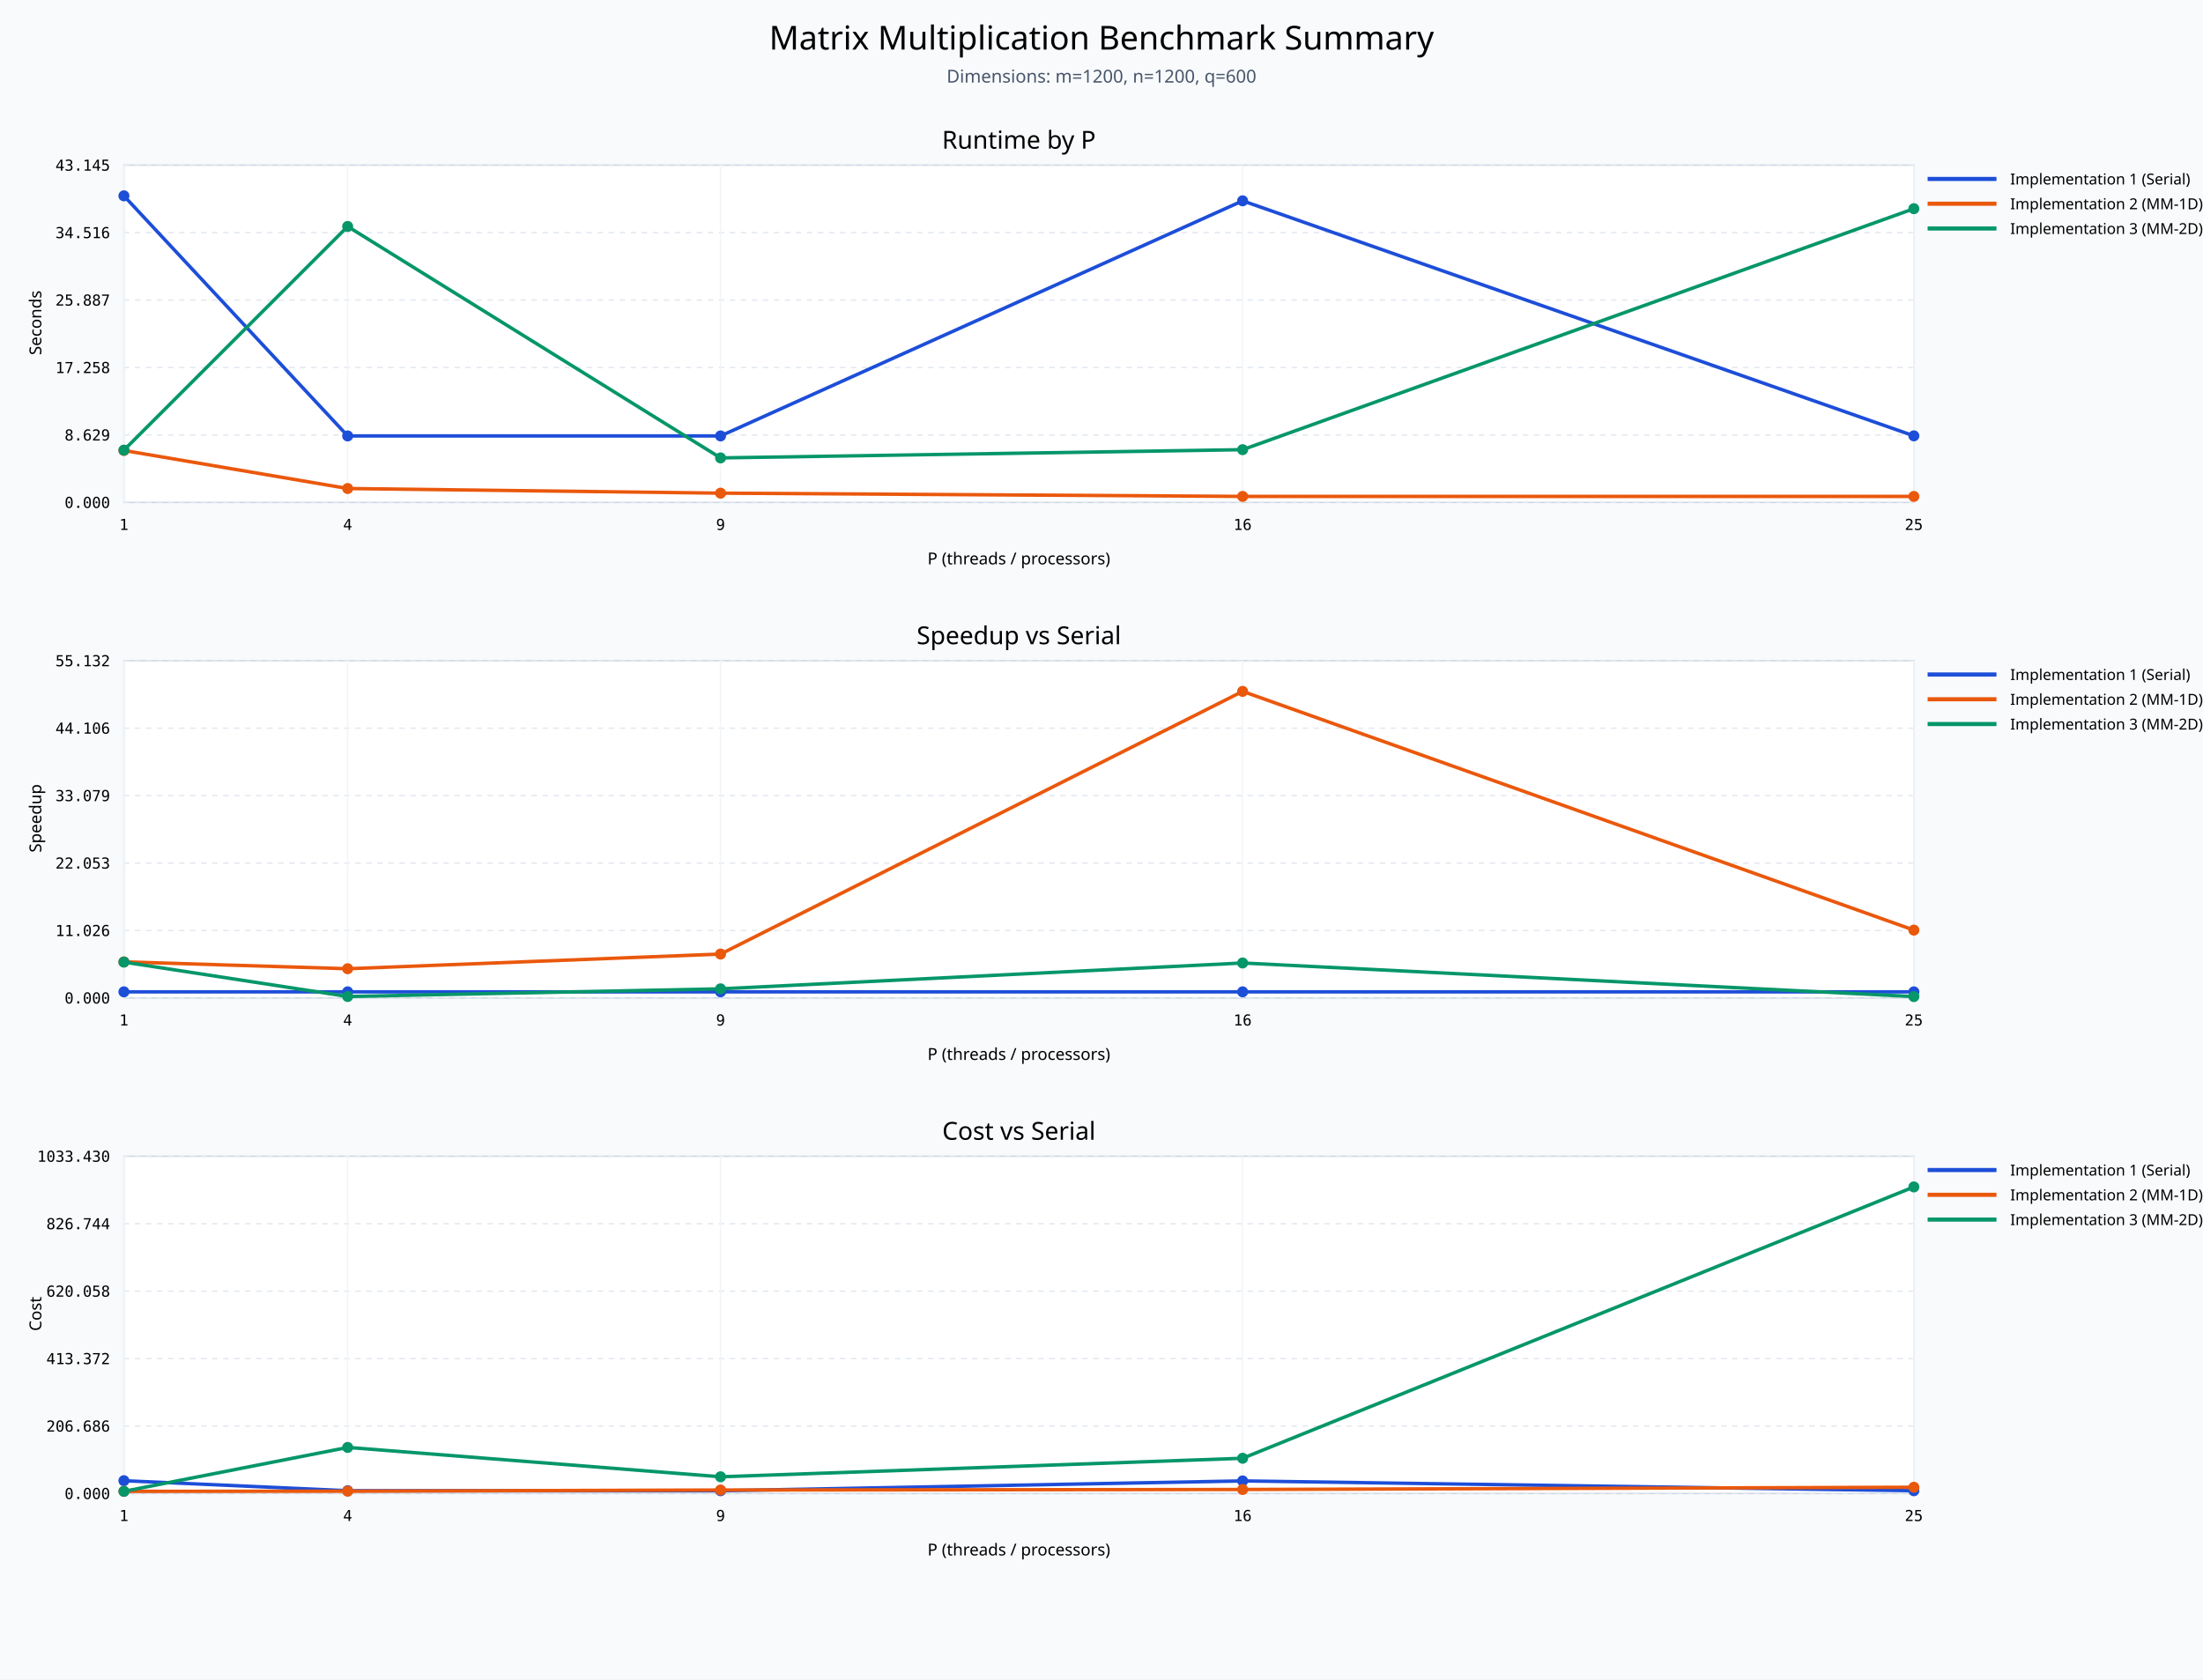
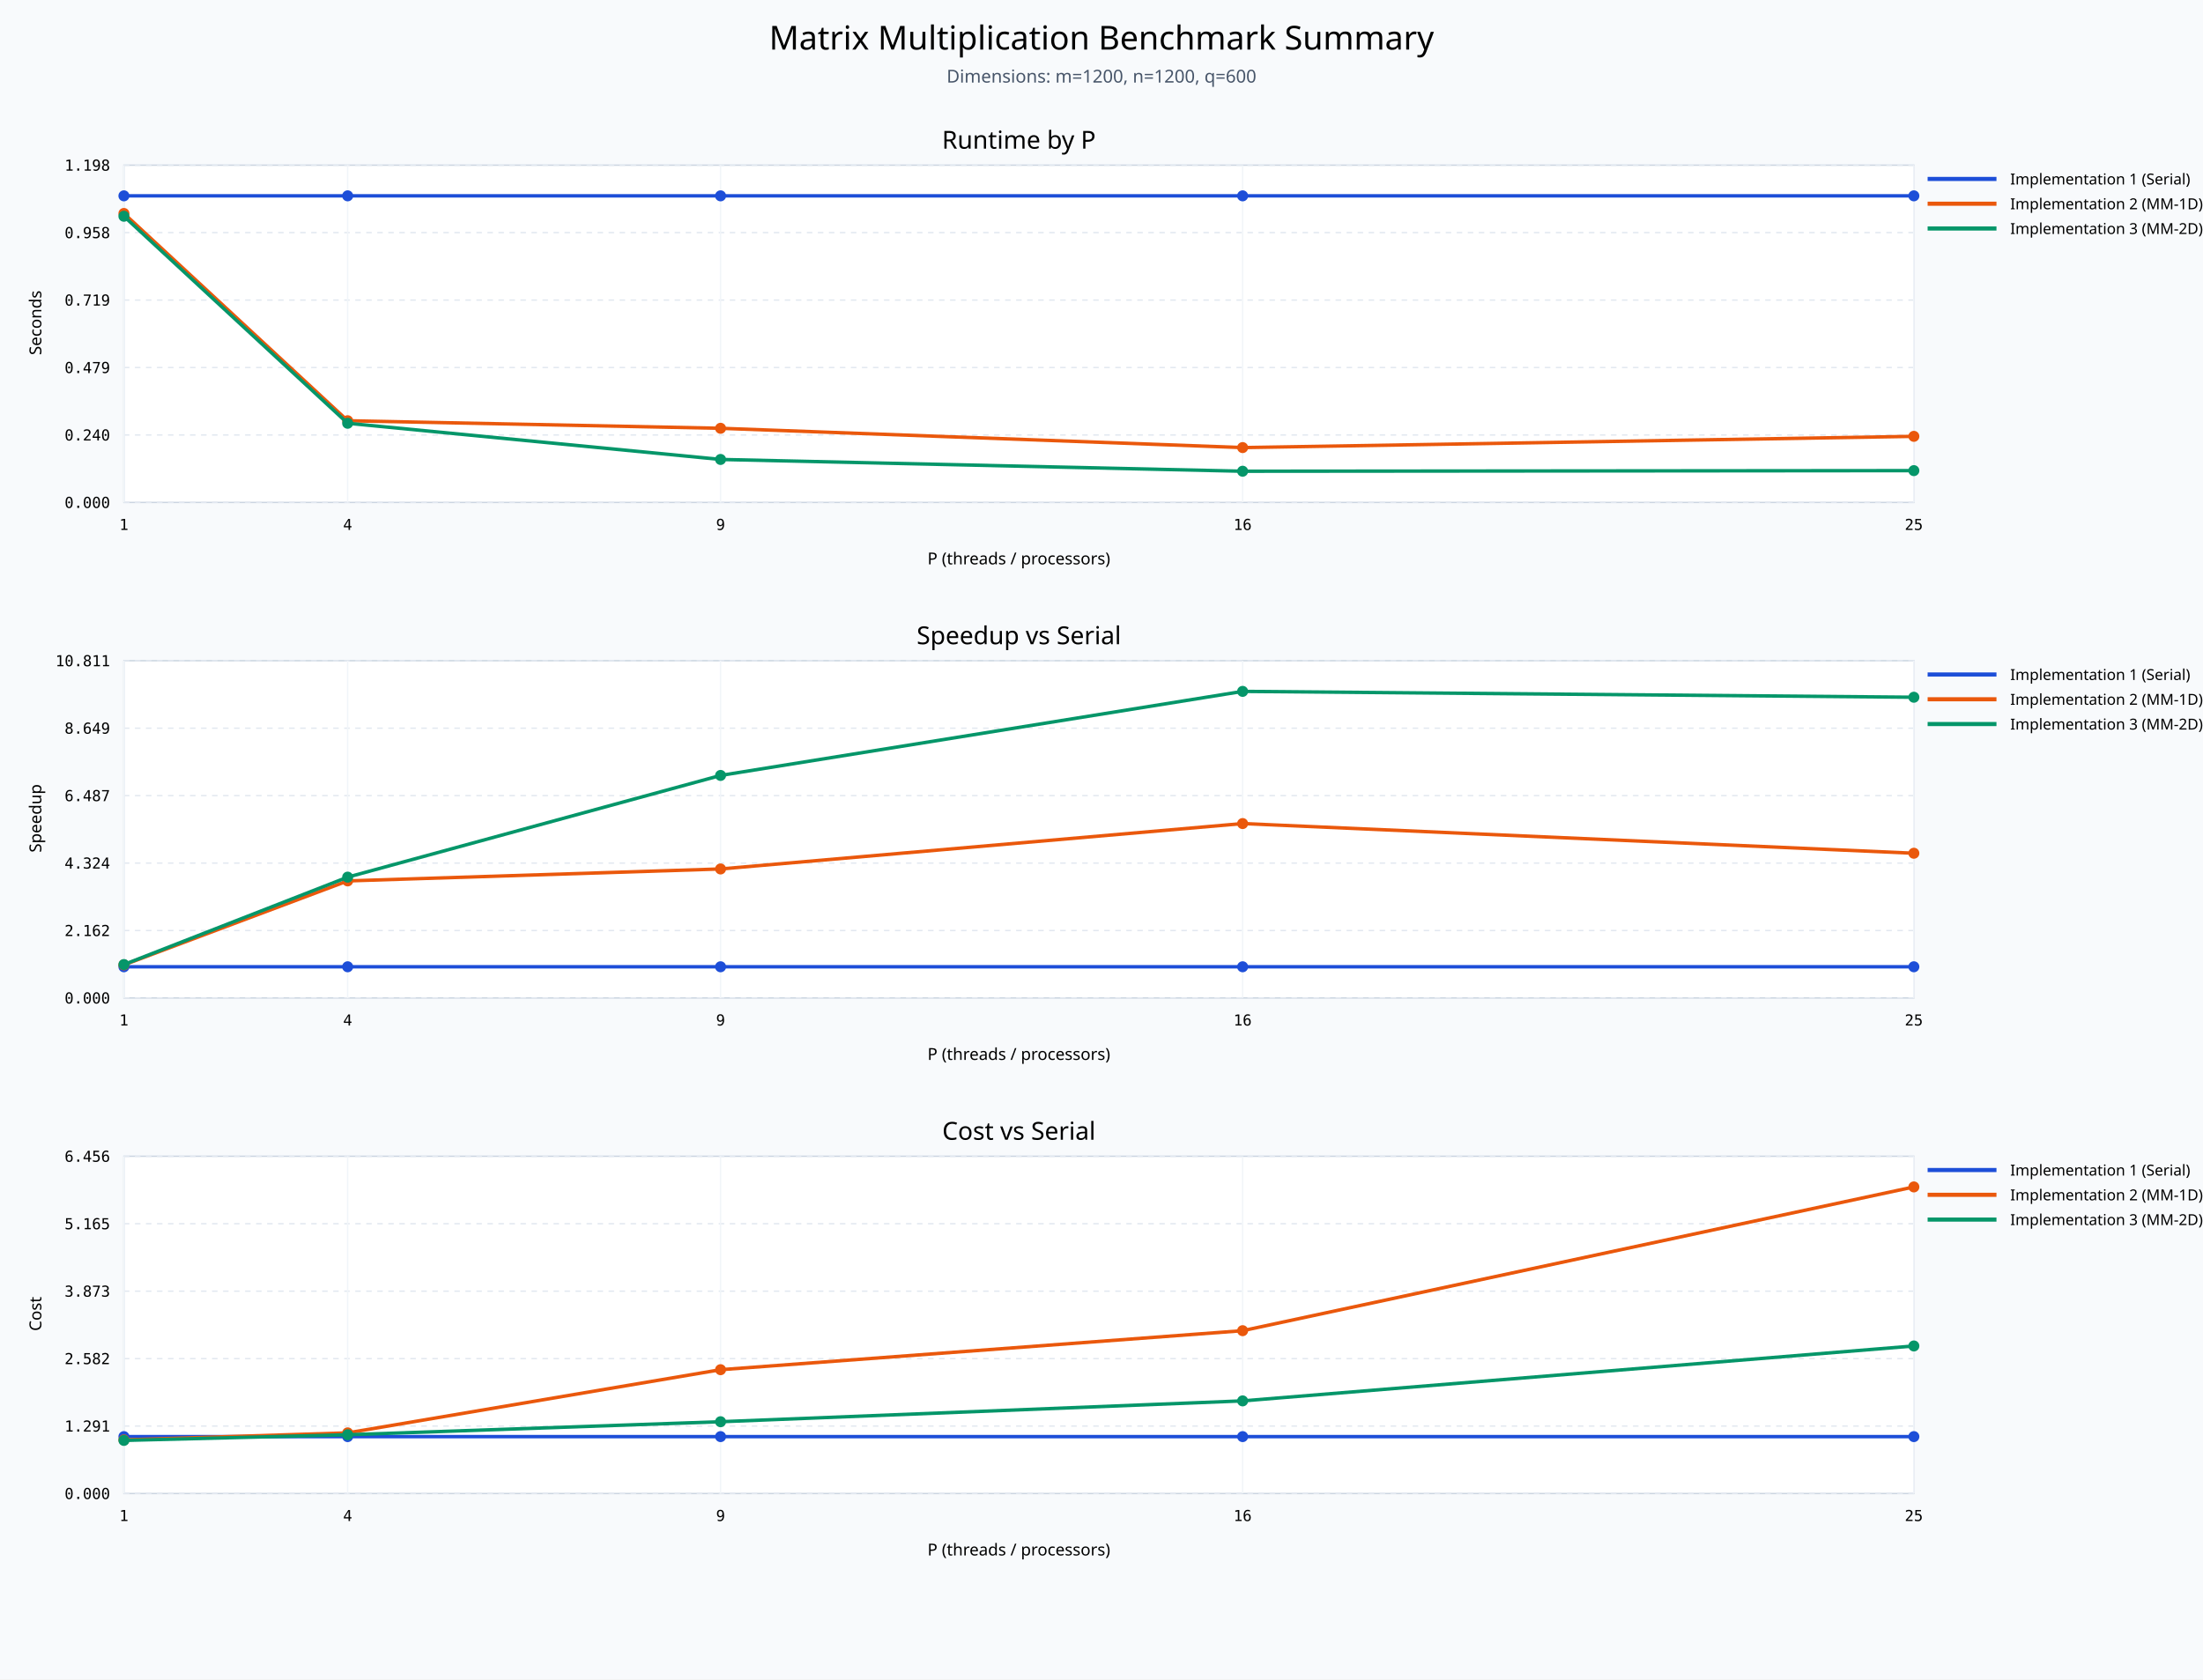
<svg xmlns="http://www.w3.org/2000/svg" width="1600" height="1220" viewBox="0 0 1600 1220">
  <rect width="100%" height="100%" fill="#f8fafc" />
  <text x="800" y="36" text-anchor="middle" font-size="24" font-family="sans-serif">Matrix Multiplication Benchmark Summary</text>
  <text x="800" y="60" text-anchor="middle" font-size="13" font-family="sans-serif" fill="#475569">Dimensions: m=1200, n=1200, q=600</text>
  <g>
    <text x="740" y="108" text-anchor="middle" font-size="18" font-family="sans-serif">Runtime by P</text>
    <rect x="90" y="120" width="1300" height="245" fill="#ffffff" stroke="#cbd5e1" />
    <line x1="90" y1="365" x2="1390" y2="365" stroke="#e2e8f0" stroke-dasharray="4,4" />
    <text x="80" y="369" text-anchor="end" font-size="11" font-family="monospace">0.000</text>
    <line x1="90.000" y1="316.000" x2="1390.000" y2="316.000" stroke="#e2e8f0" stroke-dasharray="4,4" />
-     <text x="80.000" y="320.000" text-anchor="end" font-size="11" font-family="monospace">8.629</text>
+     <text x="80.000" y="320.000" text-anchor="end" font-size="11" font-family="monospace">0.240</text>
    <line x1="90.000" y1="267.000" x2="1390.000" y2="267.000" stroke="#e2e8f0" stroke-dasharray="4,4" />
-     <text x="80.000" y="271.000" text-anchor="end" font-size="11" font-family="monospace">17.258</text>
+     <text x="80.000" y="271.000" text-anchor="end" font-size="11" font-family="monospace">0.479</text>
    <line x1="90.000" y1="218.000" x2="1390.000" y2="218.000" stroke="#e2e8f0" stroke-dasharray="4,4" />
-     <text x="80.000" y="222.000" text-anchor="end" font-size="11" font-family="monospace">25.887</text>
+     <text x="80.000" y="222.000" text-anchor="end" font-size="11" font-family="monospace">0.719</text>
    <line x1="90.000" y1="169.000" x2="1390.000" y2="169.000" stroke="#e2e8f0" stroke-dasharray="4,4" />
-     <text x="80.000" y="173.000" text-anchor="end" font-size="11" font-family="monospace">34.516</text>
+     <text x="80.000" y="173.000" text-anchor="end" font-size="11" font-family="monospace">0.958</text>
    <line x1="90.000" y1="120.000" x2="1390.000" y2="120.000" stroke="#e2e8f0" stroke-dasharray="4,4" />
-     <text x="80.000" y="124.000" text-anchor="end" font-size="11" font-family="monospace">43.145</text>
+     <text x="80.000" y="124.000" text-anchor="end" font-size="11" font-family="monospace">1.198</text>
    <line x1="90.000" y1="120.000" x2="90.000" y2="365.000" stroke="#f1f5f9" />
    <text x="90.000" y="385.000" text-anchor="middle" font-size="11" font-family="monospace">1</text>
    <line x1="252.500" y1="120.000" x2="252.500" y2="365.000" stroke="#f1f5f9" />
    <text x="252.500" y="385.000" text-anchor="middle" font-size="11" font-family="monospace">4</text>
    <line x1="523.333" y1="120.000" x2="523.333" y2="365.000" stroke="#f1f5f9" />
    <text x="523.333" y="385.000" text-anchor="middle" font-size="11" font-family="monospace">9</text>
    <line x1="902.500" y1="120.000" x2="902.500" y2="365.000" stroke="#f1f5f9" />
    <text x="902.500" y="385.000" text-anchor="middle" font-size="11" font-family="monospace">16</text>
    <line x1="1390.000" y1="120.000" x2="1390.000" y2="365.000" stroke="#f1f5f9" />
    <text x="1390.000" y="385.000" text-anchor="middle" font-size="11" font-family="monospace">25</text>
    <text x="740.000" y="410.000" text-anchor="middle" font-size="12" font-family="sans-serif">P (threads / processors)</text>
    <text x="38.000" y="242.500" transform="rotate(-90 30.000 242.500)" text-anchor="middle" font-size="12" font-family="sans-serif">Seconds</text>
-     <polyline fill="none" stroke="#1d4ed8" stroke-width="2.5" points="90,142.273 252.5,316.7 523.333,316.697 902.5,145.89 1390,316.636" />
+     <polyline fill="none" stroke="#1d4ed8" stroke-width="2.5" points="90,142.273 252.5,142.273 523.333,142.273 902.5,142.273 1390,142.273" />
    <circle cx="90.000" cy="142.273" r="4" fill="#1d4ed8" />
-     <circle cx="252.500" cy="316.700" r="4" fill="#1d4ed8" />
-     <circle cx="523.333" cy="316.697" r="4" fill="#1d4ed8" />
-     <circle cx="902.500" cy="145.890" r="4" fill="#1d4ed8" />
-     <circle cx="1390.000" cy="316.636" r="4" fill="#1d4ed8" />
+     <circle cx="252.500" cy="142.273" r="4" fill="#1d4ed8" />
+     <circle cx="523.333" cy="142.273" r="4" fill="#1d4ed8" />
+     <circle cx="902.500" cy="142.273" r="4" fill="#1d4ed8" />
+     <circle cx="1390.000" cy="142.273" r="4" fill="#1d4ed8" />
    <line x1="1400.000" y1="130.000" x2="1450.000" y2="130.000" stroke="#1d4ed8" stroke-width="3" />
    <text x="1460.000" y="134.000" font-size="11" font-family="sans-serif">Implementation 1 (Serial)</text>
-     <polyline fill="none" stroke="#ea580c" stroke-width="2.5" points="90,327.265 252.5,354.895 523.333,358.271 902.5,360.628 1390,360.641" />
-     <circle cx="90.000" cy="327.265" r="4" fill="#ea580c" />
-     <circle cx="252.500" cy="354.895" r="4" fill="#ea580c" />
-     <circle cx="523.333" cy="358.271" r="4" fill="#ea580c" />
-     <circle cx="902.500" cy="360.628" r="4" fill="#ea580c" />
-     <circle cx="1390.000" cy="360.641" r="4" fill="#ea580c" />
+     <polyline fill="none" stroke="#ea580c" stroke-width="2.5" points="90,155.076 252.5,305.652 523.333,311.146 902.5,325.162 1390,316.994" />
+     <circle cx="90.000" cy="155.076" r="4" fill="#ea580c" />
+     <circle cx="252.500" cy="305.652" r="4" fill="#ea580c" />
+     <circle cx="523.333" cy="311.146" r="4" fill="#ea580c" />
+     <circle cx="902.500" cy="325.162" r="4" fill="#ea580c" />
+     <circle cx="1390.000" cy="316.994" r="4" fill="#ea580c" />
    <line x1="1400.000" y1="148.000" x2="1450.000" y2="148.000" stroke="#ea580c" stroke-width="3" />
    <text x="1460.000" y="152.000" font-size="11" font-family="sans-serif">Implementation 2 (MM-1D)</text>
-     <polyline fill="none" stroke="#059669" stroke-width="2.5" points="90,327.014 252.5,164.525 523.333,332.656 902.5,326.674 1390,151.606" />
-     <circle cx="90.000" cy="327.014" r="4" fill="#059669" />
-     <circle cx="252.500" cy="164.525" r="4" fill="#059669" />
-     <circle cx="523.333" cy="332.656" r="4" fill="#059669" />
-     <circle cx="902.500" cy="326.674" r="4" fill="#059669" />
-     <circle cx="1390.000" cy="151.606" r="4" fill="#059669" />
+     <polyline fill="none" stroke="#059669" stroke-width="2.5" points="90,157.1 252.5,307.498 523.333,333.779 902.5,342.338 1390,341.897" />
+     <circle cx="90.000" cy="157.100" r="4" fill="#059669" />
+     <circle cx="252.500" cy="307.498" r="4" fill="#059669" />
+     <circle cx="523.333" cy="333.779" r="4" fill="#059669" />
+     <circle cx="902.500" cy="342.338" r="4" fill="#059669" />
+     <circle cx="1390.000" cy="341.897" r="4" fill="#059669" />
    <line x1="1400.000" y1="166.000" x2="1450.000" y2="166.000" stroke="#059669" stroke-width="3" />
    <text x="1460.000" y="170.000" font-size="11" font-family="sans-serif">Implementation 3 (MM-2D)</text>
  </g>
  <g>
    <text x="740.000" y="468.000" text-anchor="middle" font-size="18" font-family="sans-serif">Speedup vs Serial</text>
    <rect x="90.000" y="480.000" width="1300.000" height="245.000" fill="#ffffff" stroke="#cbd5e1" />
    <line x1="90.000" y1="725.000" x2="1390.000" y2="725.000" stroke="#e2e8f0" stroke-dasharray="4,4" />
    <text x="80.000" y="729.000" text-anchor="end" font-size="11" font-family="monospace">0.000</text>
    <line x1="90.000" y1="676.000" x2="1390.000" y2="676.000" stroke="#e2e8f0" stroke-dasharray="4,4" />
-     <text x="80.000" y="680.000" text-anchor="end" font-size="11" font-family="monospace">11.026</text>
+     <text x="80.000" y="680.000" text-anchor="end" font-size="11" font-family="monospace">2.162</text>
    <line x1="90.000" y1="627.000" x2="1390.000" y2="627.000" stroke="#e2e8f0" stroke-dasharray="4,4" />
-     <text x="80.000" y="631.000" text-anchor="end" font-size="11" font-family="monospace">22.053</text>
+     <text x="80.000" y="631.000" text-anchor="end" font-size="11" font-family="monospace">4.324</text>
    <line x1="90.000" y1="578.000" x2="1390.000" y2="578.000" stroke="#e2e8f0" stroke-dasharray="4,4" />
-     <text x="80.000" y="582.000" text-anchor="end" font-size="11" font-family="monospace">33.079</text>
+     <text x="80.000" y="582.000" text-anchor="end" font-size="11" font-family="monospace">6.487</text>
    <line x1="90.000" y1="529.000" x2="1390.000" y2="529.000" stroke="#e2e8f0" stroke-dasharray="4,4" />
-     <text x="80.000" y="533.000" text-anchor="end" font-size="11" font-family="monospace">44.106</text>
+     <text x="80.000" y="533.000" text-anchor="end" font-size="11" font-family="monospace">8.649</text>
    <line x1="90.000" y1="480.000" x2="1390.000" y2="480.000" stroke="#e2e8f0" stroke-dasharray="4,4" />
-     <text x="80.000" y="484.000" text-anchor="end" font-size="11" font-family="monospace">55.132</text>
+     <text x="80.000" y="484.000" text-anchor="end" font-size="11" font-family="monospace">10.811</text>
    <line x1="90.000" y1="480.000" x2="90.000" y2="725.000" stroke="#f1f5f9" />
    <text x="90.000" y="745.000" text-anchor="middle" font-size="11" font-family="monospace">1</text>
    <line x1="252.500" y1="480.000" x2="252.500" y2="725.000" stroke="#f1f5f9" />
    <text x="252.500" y="745.000" text-anchor="middle" font-size="11" font-family="monospace">4</text>
    <line x1="523.333" y1="480.000" x2="523.333" y2="725.000" stroke="#f1f5f9" />
    <text x="523.333" y="745.000" text-anchor="middle" font-size="11" font-family="monospace">9</text>
    <line x1="902.500" y1="480.000" x2="902.500" y2="725.000" stroke="#f1f5f9" />
    <text x="902.500" y="745.000" text-anchor="middle" font-size="11" font-family="monospace">16</text>
    <line x1="1390.000" y1="480.000" x2="1390.000" y2="725.000" stroke="#f1f5f9" />
    <text x="1390.000" y="745.000" text-anchor="middle" font-size="11" font-family="monospace">25</text>
    <text x="740.000" y="770.000" text-anchor="middle" font-size="12" font-family="sans-serif">P (threads / processors)</text>
    <text x="38.000" y="602.500" transform="rotate(-90 30.000 602.500)" text-anchor="middle" font-size="12" font-family="sans-serif">Speedup</text>
-     <polyline fill="none" stroke="#1d4ed8" stroke-width="2.5" points="90,720.556 252.5,720.556 523.333,720.556 902.5,720.556 1390,720.556" />
-     <circle cx="90.000" cy="720.556" r="4" fill="#1d4ed8" />
-     <circle cx="252.500" cy="720.556" r="4" fill="#1d4ed8" />
-     <circle cx="523.333" cy="720.556" r="4" fill="#1d4ed8" />
-     <circle cx="902.500" cy="720.556" r="4" fill="#1d4ed8" />
-     <circle cx="1390.000" cy="720.556" r="4" fill="#1d4ed8" />
+     <polyline fill="none" stroke="#1d4ed8" stroke-width="2.5" points="90,702.338 252.5,702.338 523.333,702.338 902.5,702.338 1390,702.338" />
+     <circle cx="90.000" cy="702.338" r="4" fill="#1d4ed8" />
+     <circle cx="252.500" cy="702.338" r="4" fill="#1d4ed8" />
+     <circle cx="523.333" cy="702.338" r="4" fill="#1d4ed8" />
+     <circle cx="902.500" cy="702.338" r="4" fill="#1d4ed8" />
+     <circle cx="1390.000" cy="702.338" r="4" fill="#1d4ed8" />
    <line x1="1400.000" y1="490.000" x2="1450.000" y2="490.000" stroke="#1d4ed8" stroke-width="3" />
    <text x="1460.000" y="494.000" font-size="11" font-family="sans-serif">Implementation 1 (Serial)</text>
-     <polyline fill="none" stroke="#ea580c" stroke-width="2.5" points="90,698.77 252.5,703.76 523.333,693.1 902.5,502.273 1390,675.696" />
-     <circle cx="90.000" cy="698.770" r="4" fill="#ea580c" />
-     <circle cx="252.500" cy="703.760" r="4" fill="#ea580c" />
-     <circle cx="523.333" cy="693.100" r="4" fill="#ea580c" />
-     <circle cx="902.500" cy="502.273" r="4" fill="#ea580c" />
-     <circle cx="1390.000" cy="675.696" r="4" fill="#ea580c" />
+     <polyline fill="none" stroke="#ea580c" stroke-width="2.5" points="90,700.956 252.5,639.953 523.333,631.277 902.5,598.301 1390,619.86" />
+     <circle cx="90.000" cy="700.956" r="4" fill="#ea580c" />
+     <circle cx="252.500" cy="639.953" r="4" fill="#ea580c" />
+     <circle cx="523.333" cy="631.277" r="4" fill="#ea580c" />
+     <circle cx="902.500" cy="598.301" r="4" fill="#ea580c" />
+     <circle cx="1390.000" cy="619.860" r="4" fill="#ea580c" />
    <line x1="1400.000" y1="508.000" x2="1450.000" y2="508.000" stroke="#ea580c" stroke-width="3" />
    <text x="1460.000" y="512.000" font-size="11" font-family="sans-serif">Implementation 2 (MM-1D)</text>
-     <polyline fill="none" stroke="#059669" stroke-width="2.5" points="90,698.944 252.5,723.929 523.333,718.363 902.5,699.594 1390,723.993" />
-     <circle cx="90.000" cy="698.944" r="4" fill="#059669" />
-     <circle cx="252.500" cy="723.929" r="4" fill="#059669" />
-     <circle cx="523.333" cy="718.363" r="4" fill="#059669" />
-     <circle cx="902.500" cy="699.594" r="4" fill="#059669" />
-     <circle cx="1390.000" cy="723.993" r="4" fill="#059669" />
+     <polyline fill="none" stroke="#059669" stroke-width="2.5" points="90,700.722 252.5,637.223 523.333,563.334 902.5,502.273 1390,506.525" />
+     <circle cx="90.000" cy="700.722" r="4" fill="#059669" />
+     <circle cx="252.500" cy="637.223" r="4" fill="#059669" />
+     <circle cx="523.333" cy="563.334" r="4" fill="#059669" />
+     <circle cx="902.500" cy="502.273" r="4" fill="#059669" />
+     <circle cx="1390.000" cy="506.525" r="4" fill="#059669" />
    <line x1="1400.000" y1="526.000" x2="1450.000" y2="526.000" stroke="#059669" stroke-width="3" />
    <text x="1460.000" y="530.000" font-size="11" font-family="sans-serif">Implementation 3 (MM-2D)</text>
  </g>
  <g>
    <text x="740.000" y="828.000" text-anchor="middle" font-size="18" font-family="sans-serif">Cost vs Serial</text>
    <rect x="90.000" y="840.000" width="1300.000" height="245.000" fill="#ffffff" stroke="#cbd5e1" />
    <line x1="90.000" y1="1085.000" x2="1390.000" y2="1085.000" stroke="#e2e8f0" stroke-dasharray="4,4" />
    <text x="80.000" y="1089.000" text-anchor="end" font-size="11" font-family="monospace">0.000</text>
    <line x1="90.000" y1="1036.000" x2="1390.000" y2="1036.000" stroke="#e2e8f0" stroke-dasharray="4,4" />
-     <text x="80.000" y="1040.000" text-anchor="end" font-size="11" font-family="monospace">206.686</text>
+     <text x="80.000" y="1040.000" text-anchor="end" font-size="11" font-family="monospace">1.291</text>
    <line x1="90.000" y1="987.000" x2="1390.000" y2="987.000" stroke="#e2e8f0" stroke-dasharray="4,4" />
-     <text x="80.000" y="991.000" text-anchor="end" font-size="11" font-family="monospace">413.372</text>
+     <text x="80.000" y="991.000" text-anchor="end" font-size="11" font-family="monospace">2.582</text>
    <line x1="90.000" y1="938.000" x2="1390.000" y2="938.000" stroke="#e2e8f0" stroke-dasharray="4,4" />
-     <text x="80.000" y="942.000" text-anchor="end" font-size="11" font-family="monospace">620.058</text>
+     <text x="80.000" y="942.000" text-anchor="end" font-size="11" font-family="monospace">3.873</text>
    <line x1="90.000" y1="889.000" x2="1390.000" y2="889.000" stroke="#e2e8f0" stroke-dasharray="4,4" />
-     <text x="80.000" y="893.000" text-anchor="end" font-size="11" font-family="monospace">826.744</text>
+     <text x="80.000" y="893.000" text-anchor="end" font-size="11" font-family="monospace">5.165</text>
    <line x1="90.000" y1="840.000" x2="1390.000" y2="840.000" stroke="#e2e8f0" stroke-dasharray="4,4" />
-     <text x="80.000" y="844.000" text-anchor="end" font-size="11" font-family="monospace">1033.430</text>
+     <text x="80.000" y="844.000" text-anchor="end" font-size="11" font-family="monospace">6.456</text>
    <line x1="90.000" y1="840.000" x2="90.000" y2="1085.000" stroke="#f1f5f9" />
    <text x="90.000" y="1105.000" text-anchor="middle" font-size="11" font-family="monospace">1</text>
    <line x1="252.500" y1="840.000" x2="252.500" y2="1085.000" stroke="#f1f5f9" />
    <text x="252.500" y="1105.000" text-anchor="middle" font-size="11" font-family="monospace">4</text>
    <line x1="523.333" y1="840.000" x2="523.333" y2="1085.000" stroke="#f1f5f9" />
    <text x="523.333" y="1105.000" text-anchor="middle" font-size="11" font-family="monospace">9</text>
    <line x1="902.500" y1="840.000" x2="902.500" y2="1085.000" stroke="#f1f5f9" />
    <text x="902.500" y="1105.000" text-anchor="middle" font-size="11" font-family="monospace">16</text>
    <line x1="1390.000" y1="840.000" x2="1390.000" y2="1085.000" stroke="#f1f5f9" />
    <text x="1390.000" y="1105.000" text-anchor="middle" font-size="11" font-family="monospace">25</text>
    <text x="740.000" y="1130.000" text-anchor="middle" font-size="12" font-family="sans-serif">P (threads / processors)</text>
    <text x="38.000" y="962.500" transform="rotate(-90 30.000 962.500)" text-anchor="middle" font-size="12" font-family="sans-serif">Cost</text>
-     <polyline fill="none" stroke="#1d4ed8" stroke-width="2.5" points="90,1075.7 252.5,1082.98 523.333,1082.98 902.5,1075.85 1390,1082.98" />
-     <circle cx="90.000" cy="1075.701" r="4" fill="#1d4ed8" />
-     <circle cx="252.500" cy="1082.983" r="4" fill="#1d4ed8" />
-     <circle cx="523.333" cy="1082.983" r="4" fill="#1d4ed8" />
-     <circle cx="902.500" cy="1075.852" r="4" fill="#1d4ed8" />
-     <circle cx="1390.000" cy="1082.981" r="4" fill="#1d4ed8" />
+     <polyline fill="none" stroke="#1d4ed8" stroke-width="2.5" points="90,1043.67 252.5,1043.67 523.333,1043.67 902.5,1043.67 1390,1043.67" />
+     <circle cx="90.000" cy="1043.666" r="4" fill="#1d4ed8" />
+     <circle cx="252.500" cy="1043.666" r="4" fill="#1d4ed8" />
+     <circle cx="523.333" cy="1043.666" r="4" fill="#1d4ed8" />
+     <circle cx="902.500" cy="1043.666" r="4" fill="#1d4ed8" />
+     <circle cx="1390.000" cy="1043.666" r="4" fill="#1d4ed8" />
    <line x1="1400.000" y1="850.000" x2="1450.000" y2="850.000" stroke="#1d4ed8" stroke-width="3" />
    <text x="1460.000" y="854.000" font-size="11" font-family="sans-serif">Implementation 1 (Serial)</text>
-     <polyline fill="none" stroke="#ea580c" stroke-width="2.5" points="90,1083.42 252.5,1083.31 523.333,1082.47 902.5,1082.08 1390,1080.45" />
-     <circle cx="90.000" cy="1083.425" r="4" fill="#ea580c" />
-     <circle cx="252.500" cy="1083.312" r="4" fill="#ea580c" />
-     <circle cx="523.333" cy="1082.472" r="4" fill="#ea580c" />
-     <circle cx="902.500" cy="1082.080" r="4" fill="#ea580c" />
-     <circle cx="1390.000" cy="1080.450" r="4" fill="#ea580c" />
+     <polyline fill="none" stroke="#ea580c" stroke-width="2.5" points="90,1046.04 252.5,1040.94 523.333,995.051 902.5,966.709 1390,862.273" />
+     <circle cx="90.000" cy="1046.042" r="4" fill="#ea580c" />
+     <circle cx="252.500" cy="1040.944" r="4" fill="#ea580c" />
+     <circle cx="523.333" cy="995.051" r="4" fill="#ea580c" />
+     <circle cx="902.500" cy="966.709" r="4" fill="#ea580c" />
+     <circle cx="1390.000" cy="862.273" r="4" fill="#ea580c" />
    <line x1="1400.000" y1="868.000" x2="1450.000" y2="868.000" stroke="#ea580c" stroke-width="3" />
    <text x="1460.000" y="872.000" font-size="11" font-family="sans-serif">Implementation 2 (MM-1D)</text>
-     <polyline fill="none" stroke="#059669" stroke-width="2.5" points="90,1083.41 252.5,1051.52 523.333,1072.85 902.5,1059.4 1390,862.273" />
-     <circle cx="90.000" cy="1083.414" r="4" fill="#059669" />
-     <circle cx="252.500" cy="1051.521" r="4" fill="#059669" />
-     <circle cx="523.333" cy="1072.847" r="4" fill="#059669" />
-     <circle cx="902.500" cy="1059.399" r="4" fill="#059669" />
-     <circle cx="1390.000" cy="862.273" r="4" fill="#059669" />
+     <polyline fill="none" stroke="#059669" stroke-width="2.5" points="90,1046.42 252.5,1042.31 523.333,1032.85 902.5,1017.71 1390,977.813" />
+     <circle cx="90.000" cy="1046.417" r="4" fill="#059669" />
+     <circle cx="252.500" cy="1042.315" r="4" fill="#059669" />
+     <circle cx="523.333" cy="1032.853" r="4" fill="#059669" />
+     <circle cx="902.500" cy="1017.710" r="4" fill="#059669" />
+     <circle cx="1390.000" cy="977.813" r="4" fill="#059669" />
    <line x1="1400.000" y1="886.000" x2="1450.000" y2="886.000" stroke="#059669" stroke-width="3" />
    <text x="1460.000" y="890.000" font-size="11" font-family="sans-serif">Implementation 3 (MM-2D)</text>
  </g>
</svg>
